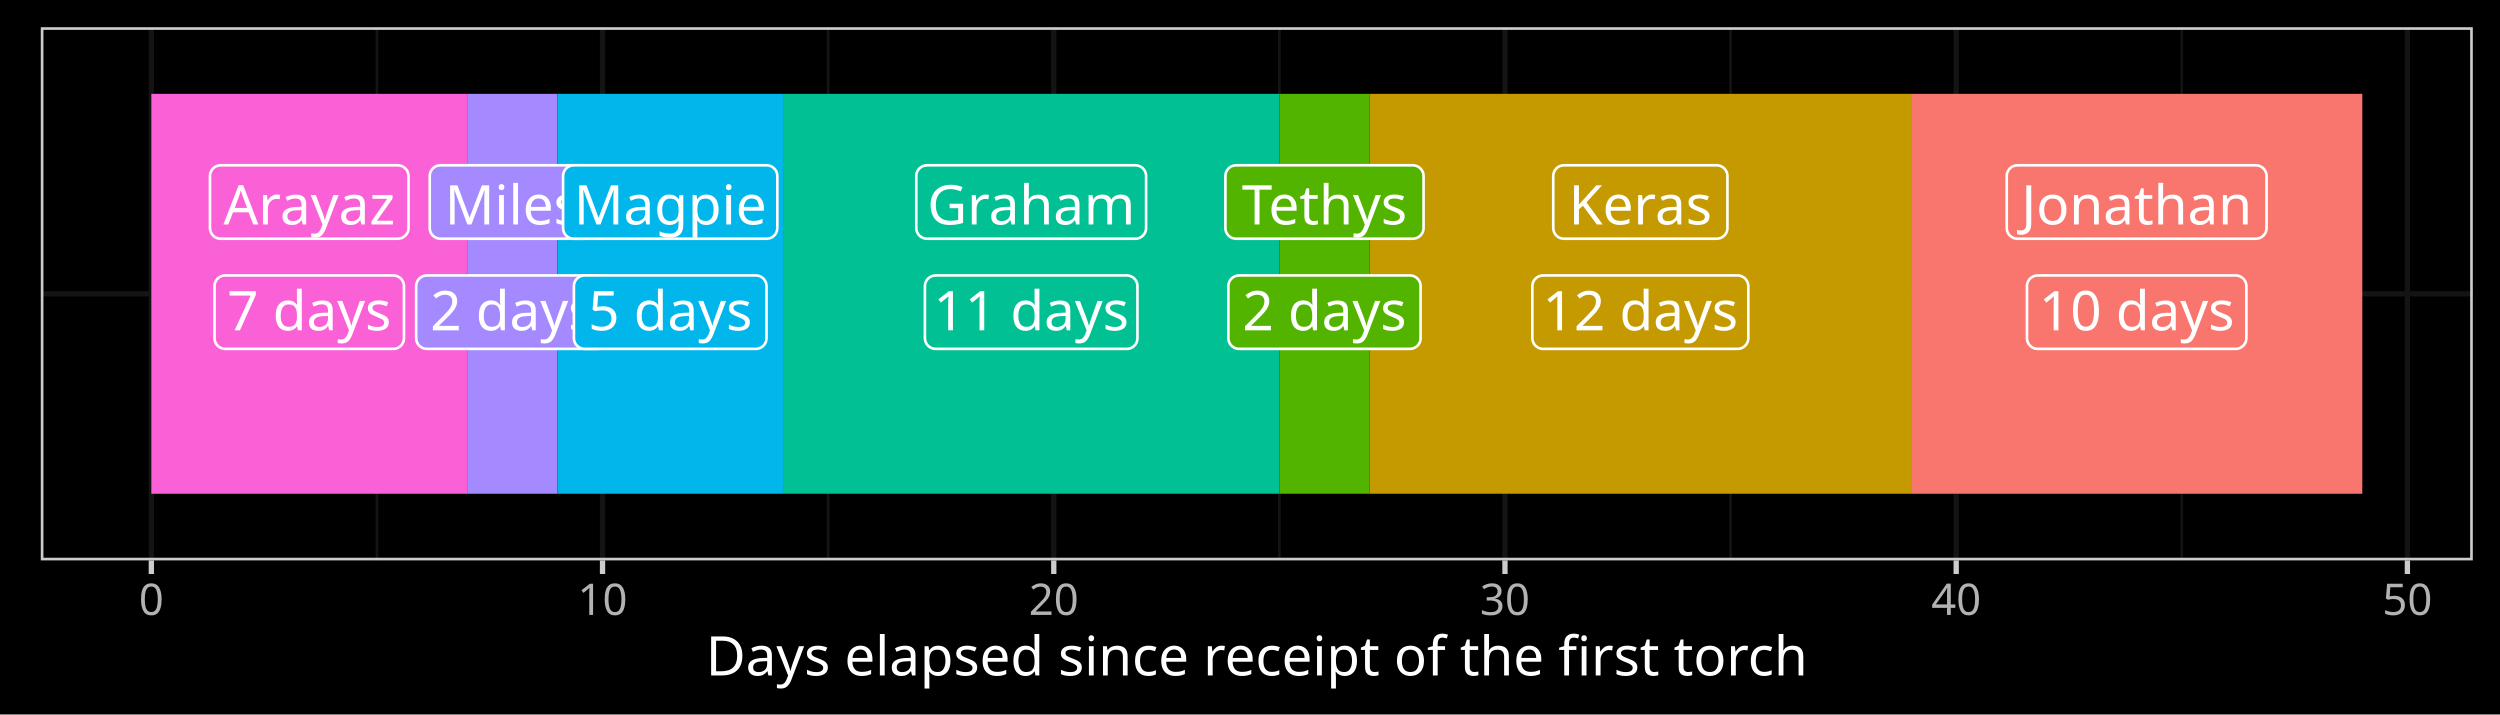
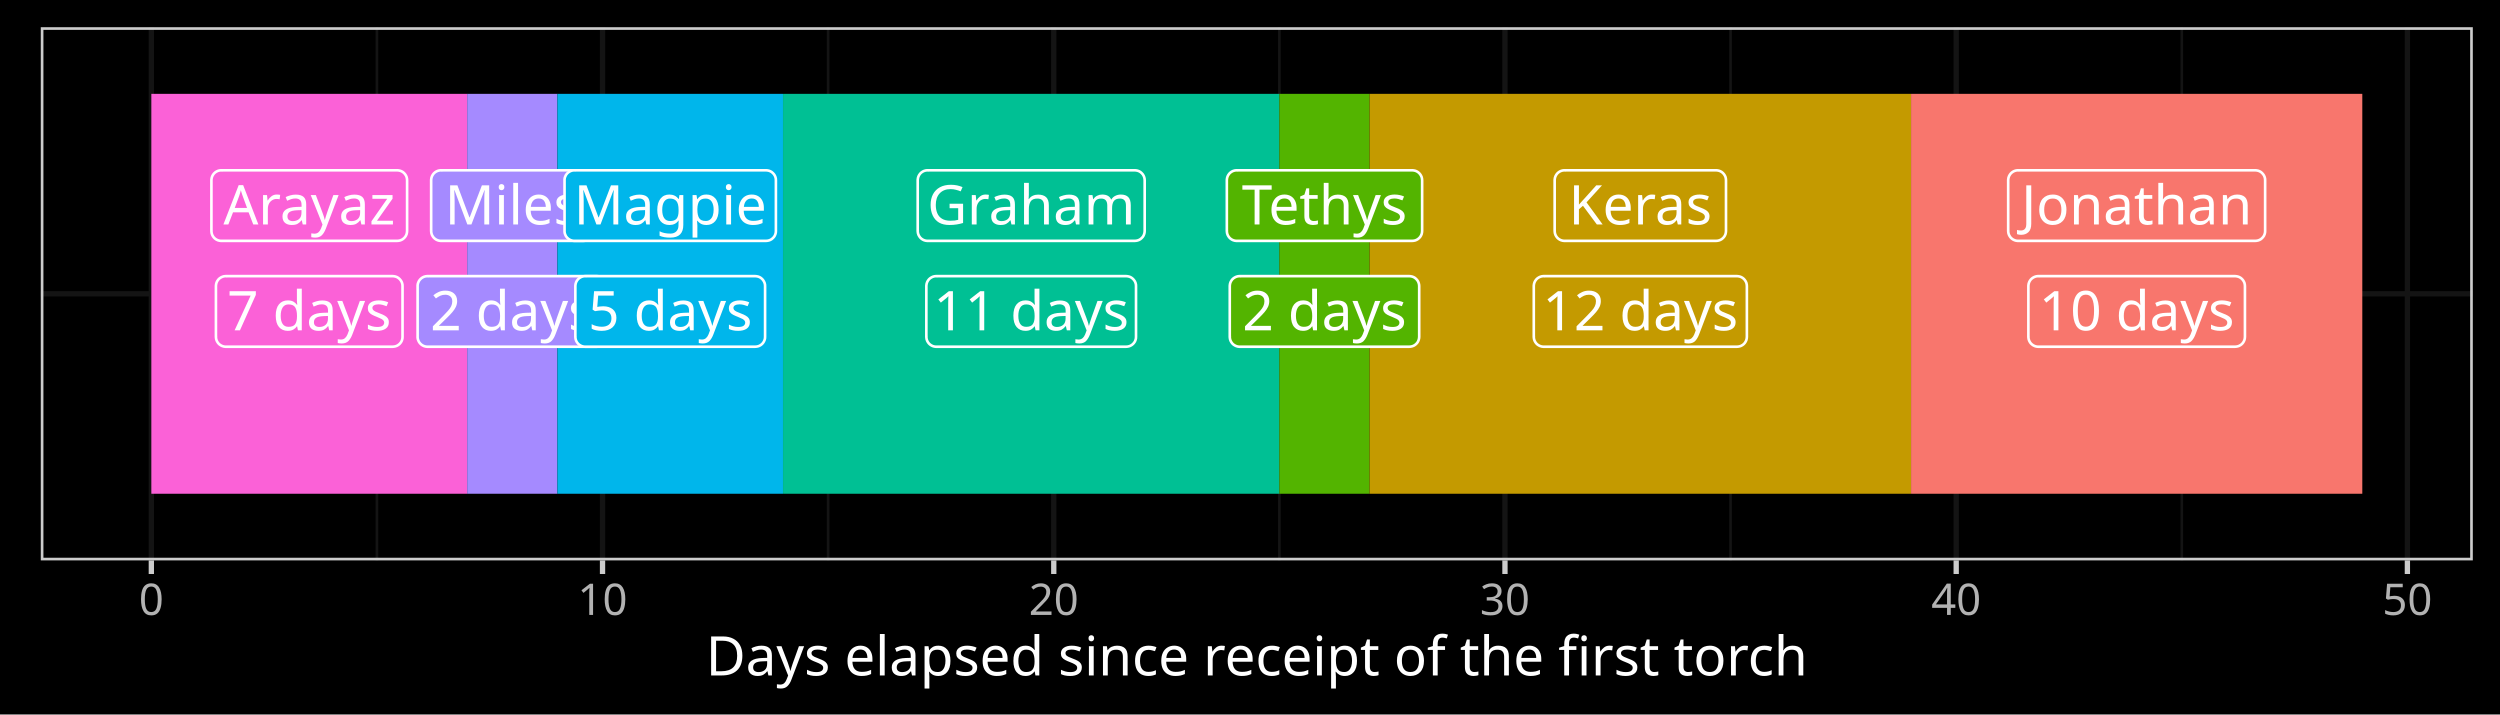
<svg xmlns="http://www.w3.org/2000/svg" class="svglite" width="504.00pt" height="144.00pt" viewBox="0 0 504.00 144.00">
  <defs>
    <style type="text/css">
    .svglite line, .svglite polyline, .svglite polygon, .svglite path, .svglite rect, .svglite circle {
      fill: none;
      stroke: #000000;
      stroke-linecap: round;
      stroke-linejoin: round;
      stroke-miterlimit: 10.00;
    }
    .svglite text {
      white-space: pre;
    }
  </style>
  </defs>
  <rect width="100%" height="100%" style="stroke: none; fill: none;" />
  <defs>
    <clipPath id="cpMC4wMHw1MDQuMDB8MC4wMHwxNDQuMDA=">
      <rect x="0.00" y="0.00" width="504.00" height="144.00" />
    </clipPath>
  </defs>
  <g clip-path="url(#cpMC4wMHw1MDQuMDB8MC4wMHwxNDQuMDA=)">
    <rect x="0.00" y="0.00" width="504.00" height="144.00" style="stroke-width: 1.07; fill: #000000;" />
  </g>
  <defs>
    <clipPath id="cpOC4yMnw0OTguNTJ8NS40OHwxMTIuOTg=">
      <rect x="8.22" y="5.48" width="490.30" height="107.50" />
    </clipPath>
  </defs>
  <g clip-path="url(#cpOC4yMnw0OTguNTJ8NS40OHwxMTIuOTg=)">
    <rect x="8.22" y="5.48" width="490.30" height="107.50" style="stroke-width: 1.07; stroke: none; fill: #000000;" />
    <polyline points="75.99,112.98 75.99,5.48 " style="stroke-width: 0.53; stroke: #141414; stroke-linecap: butt;" />
    <polyline points="166.95,112.98 166.95,5.48 " style="stroke-width: 0.53; stroke: #141414; stroke-linecap: butt;" />
    <polyline points="257.92,112.98 257.92,5.48 " style="stroke-width: 0.53; stroke: #141414; stroke-linecap: butt;" />
    <polyline points="348.88,112.98 348.88,5.48 " style="stroke-width: 0.53; stroke: #141414; stroke-linecap: butt;" />
    <polyline points="439.85,112.98 439.85,5.48 " style="stroke-width: 0.53; stroke: #141414; stroke-linecap: butt;" />
    <polyline points="8.22,59.23 498.52,59.23 " style="stroke-width: 1.07; stroke: #141414; stroke-linecap: butt;" />
    <polyline points="30.51,112.98 30.51,5.48 " style="stroke-width: 1.07; stroke: #141414; stroke-linecap: butt;" />
    <polyline points="121.47,112.98 121.47,5.48 " style="stroke-width: 1.07; stroke: #141414; stroke-linecap: butt;" />
    <polyline points="212.44,112.98 212.44,5.48 " style="stroke-width: 1.07; stroke: #141414; stroke-linecap: butt;" />
    <polyline points="303.40,112.98 303.40,5.48 " style="stroke-width: 1.07; stroke: #141414; stroke-linecap: butt;" />
    <polyline points="394.37,112.98 394.37,5.48 " style="stroke-width: 1.07; stroke: #141414; stroke-linecap: butt;" />
    <polyline points="485.33,112.98 485.33,5.48 " style="stroke-width: 1.07; stroke: #141414; stroke-linecap: butt;" />
    <rect x="30.51" y="18.92" width="63.68" height="80.62" style="stroke-width: 1.07; stroke: none; stroke-linecap: butt; stroke-linejoin: miter; fill: #FB61D7;" />
    <rect x="94.18" y="18.92" width="18.19" height="80.62" style="stroke-width: 1.07; stroke: none; stroke-linecap: butt; stroke-linejoin: miter; fill: #A58AFF;" />
    <rect x="112.37" y="18.92" width="45.48" height="80.62" style="stroke-width: 1.07; stroke: none; stroke-linecap: butt; stroke-linejoin: miter; fill: #00B6EB;" />
    <rect x="157.86" y="18.92" width="100.06" height="80.62" style="stroke-width: 1.07; stroke: none; stroke-linecap: butt; stroke-linejoin: miter; fill: #00C094;" />
    <rect x="257.92" y="18.92" width="18.19" height="80.62" style="stroke-width: 1.07; stroke: none; stroke-linecap: butt; stroke-linejoin: miter; fill: #53B400;" />
    <rect x="276.11" y="18.92" width="109.16" height="80.62" style="stroke-width: 1.07; stroke: none; stroke-linecap: butt; stroke-linejoin: miter; fill: #C49A00;" />
    <rect x="385.27" y="18.92" width="90.97" height="80.62" style="stroke-width: 1.07; stroke: none; stroke-linecap: butt; stroke-linejoin: miter; fill: #F8766D;" />
-     <polygon points="44.49,48.13 80.20,48.13 80.11,48.13 80.46,48.11 80.80,48.04 81.12,47.92 81.42,47.74 81.69,47.52 81.92,47.26 82.11,46.97 82.24,46.65 82.33,46.31 82.36,45.97 82.36,45.97 82.36,35.48 82.36,35.48 82.33,35.14 82.24,34.80 82.11,34.48 81.92,34.19 81.69,33.93 81.42,33.71 81.12,33.53 80.80,33.41 80.46,33.34 80.20,33.32 44.49,33.32 44.75,33.34 44.40,33.33 44.06,33.37 43.73,33.46 43.41,33.61 43.12,33.81 42.87,34.05 42.67,34.33 42.50,34.64 42.39,34.97 42.34,35.31 42.33,35.48 42.33,45.97 42.34,45.79 42.34,46.14 42.39,46.48 42.50,46.81 42.67,47.12 42.87,47.40 43.12,47.64 43.41,47.84 43.73,47.99 44.06,48.08 44.40,48.13 " style="stroke-width: 0.53; stroke: #FFFFFF; fill: #FB61D7;" />
+     <polygon points="44.61,48.56 80.08,48.56 80.00,48.56 80.32,48.54 80.63,48.48 80.93,48.37 81.21,48.21 81.46,48.00 81.67,47.77 81.84,47.50 81.97,47.20 82.04,46.89 82.07,46.57 82.07,46.57 82.07,36.32 82.07,36.32 82.04,36.00 81.97,35.69 81.84,35.40 81.67,35.13 81.46,34.89 81.21,34.68 80.93,34.52 80.63,34.41 80.32,34.35 80.08,34.33 44.61,34.33 44.85,34.35 44.53,34.33 44.21,34.37 43.90,34.46 43.61,34.60 43.35,34.78 43.12,35.00 42.93,35.26 42.78,35.54 42.68,35.84 42.63,36.16 42.62,36.32 42.62,46.57 42.63,46.41 42.63,46.73 42.68,47.05 42.78,47.35 42.93,47.63 43.12,47.89 43.35,48.11 43.61,48.29 43.90,48.43 44.21,48.52 44.53,48.56 " style="stroke-width: 0.53; stroke: #FFFFFF; fill: #FB61D7;" />
    <text x="62.34" y="45.25" text-anchor="middle" style="font-size: 11.04px;fill: #FFFFFF; font-family: &quot;Fira Sans&quot;;" textLength="32.82px" lengthAdjust="spacingAndGlyphs">Arayaz</text>
-     <polygon points="88.79,48.13 117.76,48.13 117.68,48.13 118.02,48.11 118.36,48.04 118.69,47.92 118.99,47.74 119.26,47.52 119.49,47.26 119.68,46.97 119.81,46.65 119.90,46.31 119.92,45.97 119.92,45.97 119.92,35.48 119.92,35.48 119.90,35.14 119.81,34.80 119.68,34.48 119.49,34.19 119.26,33.93 118.99,33.71 118.69,33.53 118.36,33.41 118.02,33.34 117.76,33.32 88.79,33.32 89.05,33.34 88.70,33.33 88.36,33.37 88.03,33.46 87.71,33.61 87.43,33.81 87.17,34.05 86.97,34.33 86.80,34.64 86.69,34.97 86.64,35.31 86.63,35.48 86.63,45.97 86.64,45.79 86.64,46.14 86.69,46.48 86.80,46.81 86.97,47.12 87.17,47.40 87.43,47.64 87.71,47.84 88.03,47.99 88.36,48.08 88.70,48.13 " style="stroke-width: 0.53; stroke: #FFFFFF; fill: #A58AFF;" />
+     <polygon points="88.91,48.56 117.65,48.56 117.57,48.56 117.89,48.54 118.20,48.48 118.50,48.37 118.78,48.21 119.03,48.00 119.24,47.77 119.41,47.50 119.53,47.20 119.61,46.89 119.64,46.57 119.64,46.57 119.64,36.32 119.64,36.32 119.61,36.00 119.53,35.69 119.41,35.40 119.24,35.13 119.03,34.89 118.78,34.68 118.50,34.52 118.20,34.41 117.89,34.35 117.65,34.33 88.91,34.33 89.15,34.35 88.83,34.33 88.51,34.37 88.20,34.46 87.91,34.60 87.65,34.78 87.42,35.00 87.23,35.26 87.08,35.54 86.98,35.84 86.93,36.16 86.92,36.32 86.92,46.57 86.93,46.41 86.93,46.73 86.98,47.05 87.08,47.35 87.23,47.63 87.42,47.89 87.65,48.11 87.91,48.29 88.20,48.43 88.51,48.52 88.83,48.56 " style="stroke-width: 0.53; stroke: #FFFFFF; fill: #A58AFF;" />
    <text x="103.28" y="45.25" text-anchor="middle" style="font-size: 11.04px;fill: #FFFFFF; font-family: &quot;Fira Sans&quot;;" textLength="26.09px" lengthAdjust="spacingAndGlyphs">Miles</text>
-     <polygon points="115.68,48.13 154.55,48.13 154.46,48.13 154.81,48.11 155.15,48.04 155.48,47.92 155.78,47.74 156.05,47.52 156.28,47.26 156.46,46.97 156.60,46.65 156.68,46.31 156.71,45.97 156.71,45.97 156.71,35.48 156.71,35.48 156.68,35.14 156.60,34.80 156.46,34.48 156.28,34.19 156.05,33.93 155.78,33.71 155.48,33.53 155.15,33.41 154.81,33.34 154.55,33.32 115.68,33.32 115.94,33.34 115.59,33.33 115.25,33.37 114.91,33.46 114.60,33.61 114.31,33.81 114.06,34.05 113.85,34.33 113.69,34.64 113.58,34.97 113.53,35.31 113.52,35.48 113.52,45.97 113.53,45.79 113.53,46.14 113.58,46.48 113.69,46.81 113.85,47.12 114.06,47.40 114.31,47.64 114.60,47.84 114.91,47.99 115.25,48.08 115.59,48.13 " style="stroke-width: 0.53; stroke: #FFFFFF; fill: #00B6EB;" />
+     <polygon points="115.79,48.56 154.44,48.56 154.36,48.56 154.68,48.54 154.99,48.48 155.29,48.37 155.57,48.21 155.81,48.00 156.03,47.77 156.20,47.50 156.32,47.20 156.40,46.89 156.42,46.57 156.42,46.57 156.42,36.32 156.42,36.32 156.40,36.00 156.32,35.69 156.20,35.40 156.03,35.13 155.81,34.89 155.57,34.68 155.29,34.52 154.99,34.41 154.68,34.35 154.44,34.33 115.79,34.33 116.03,34.35 115.71,34.33 115.40,34.37 115.09,34.46 114.80,34.60 114.54,34.78 114.31,35.00 114.11,35.26 113.97,35.54 113.86,35.84 113.81,36.16 113.81,36.32 113.81,46.57 113.81,46.41 113.81,46.73 113.86,47.05 113.97,47.35 114.11,47.63 114.31,47.89 114.54,48.11 114.80,48.29 115.09,48.43 115.40,48.52 115.71,48.56 " style="stroke-width: 0.53; stroke: #FFFFFF; fill: #00B6EB;" />
    <text x="135.12" y="45.25" text-anchor="middle" style="font-size: 11.04px;fill: #FFFFFF; font-family: &quot;Fira Sans&quot;;" textLength="35.99px" lengthAdjust="spacingAndGlyphs">Magpie</text>
-     <polygon points="186.88,48.13 228.89,48.13 228.81,48.13 229.15,48.11 229.49,48.04 229.82,47.92 230.12,47.74 230.39,47.52 230.62,47.26 230.81,46.97 230.94,46.65 231.03,46.31 231.05,45.97 231.05,45.97 231.05,35.48 231.05,35.48 231.03,35.14 230.94,34.80 230.81,34.48 230.62,34.19 230.39,33.93 230.12,33.71 229.82,33.53 229.49,33.41 229.15,33.34 228.89,33.32 186.88,33.32 187.14,33.34 186.79,33.33 186.45,33.37 186.12,33.46 185.80,33.61 185.52,33.81 185.26,34.05 185.06,34.33 184.89,34.64 184.78,34.97 184.73,35.31 184.72,35.48 184.72,45.97 184.73,45.79 184.73,46.14 184.78,46.48 184.89,46.81 185.06,47.12 185.26,47.40 185.52,47.64 185.80,47.84 186.12,47.99 186.45,48.08 186.79,48.13 " style="stroke-width: 0.53; stroke: #FFFFFF; fill: #00C094;" />
+     <polygon points="187.00,48.56 228.78,48.56 228.70,48.56 229.02,48.54 229.33,48.48 229.63,48.37 229.91,48.21 230.15,48.00 230.37,47.77 230.54,47.50 230.66,47.20 230.74,46.89 230.77,46.57 230.77,46.57 230.77,36.32 230.77,36.32 230.74,36.00 230.66,35.69 230.54,35.40 230.37,35.13 230.15,34.89 229.91,34.68 229.63,34.52 229.33,34.41 229.02,34.35 228.78,34.33 187.00,34.33 187.24,34.35 186.92,34.33 186.60,34.37 186.29,34.46 186.00,34.60 185.74,34.78 185.51,35.00 185.32,35.26 185.17,35.54 185.07,35.84 185.02,36.16 185.01,36.32 185.01,46.57 185.02,46.41 185.02,46.73 185.07,47.05 185.17,47.35 185.32,47.63 185.51,47.89 185.74,48.11 186.00,48.29 186.29,48.43 186.60,48.52 186.92,48.56 " style="stroke-width: 0.53; stroke: #FFFFFF; fill: #00C094;" />
    <text x="207.89" y="45.25" text-anchor="middle" style="font-size: 11.04px;fill: #FFFFFF; font-family: &quot;Fira Sans&quot;;" textLength="39.13px" lengthAdjust="spacingAndGlyphs">Graham</text>
-     <polygon points="249.20,48.13 284.83,48.13 284.74,48.13 285.09,48.11 285.43,48.04 285.75,47.92 286.05,47.74 286.32,47.52 286.55,47.26 286.74,46.97 286.88,46.65 286.96,46.31 286.99,45.97 286.99,45.97 286.99,35.48 286.99,35.48 286.96,35.14 286.88,34.80 286.74,34.48 286.55,34.19 286.32,33.93 286.05,33.71 285.75,33.53 285.43,33.41 285.09,33.34 284.83,33.32 249.20,33.32 249.46,33.34 249.11,33.33 248.77,33.37 248.44,33.46 248.12,33.61 247.84,33.81 247.59,34.05 247.38,34.33 247.21,34.64 247.10,34.97 247.05,35.31 247.04,35.48 247.04,45.97 247.05,45.79 247.05,46.14 247.10,46.48 247.21,46.81 247.38,47.12 247.59,47.40 247.84,47.64 248.12,47.84 248.44,47.99 248.77,48.08 249.11,48.13 " style="stroke-width: 0.53; stroke: #FFFFFF; fill: #53B400;" />
+     <polygon points="249.32,48.56 284.71,48.56 284.63,48.56 284.95,48.54 285.27,48.48 285.56,48.37 285.84,48.21 286.09,48.00 286.30,47.77 286.47,47.50 286.60,47.20 286.67,46.89 286.70,46.57 286.70,46.57 286.70,36.32 286.70,36.32 286.67,36.00 286.60,35.69 286.47,35.40 286.30,35.13 286.09,34.89 285.84,34.68 285.56,34.52 285.27,34.41 284.95,34.35 284.71,34.33 249.32,34.33 249.56,34.35 249.24,34.33 248.92,34.37 248.61,34.46 248.32,34.60 248.06,34.78 247.83,35.00 247.64,35.26 247.49,35.54 247.39,35.84 247.34,36.16 247.33,36.32 247.33,46.57 247.34,46.41 247.34,46.73 247.39,47.05 247.49,47.35 247.64,47.63 247.83,47.89 248.06,48.11 248.32,48.29 248.61,48.43 248.92,48.52 249.24,48.56 " style="stroke-width: 0.53; stroke: #FFFFFF; fill: #53B400;" />
    <text x="267.01" y="45.25" text-anchor="middle" style="font-size: 11.04px;fill: #FFFFFF; font-family: &quot;Fira Sans&quot;;" textLength="32.75px" lengthAdjust="spacingAndGlyphs">Tethys</text>
-     <polygon points="315.29,48.13 346.09,48.13 346.00,48.13 346.35,48.11 346.69,48.04 347.01,47.92 347.31,47.74 347.58,47.52 347.81,47.26 348.00,46.97 348.14,46.65 348.22,46.31 348.25,45.97 348.25,45.97 348.25,35.48 348.25,35.48 348.22,35.14 348.14,34.80 348.00,34.48 347.81,34.19 347.58,33.93 347.31,33.71 347.01,33.53 346.69,33.41 346.35,33.34 346.09,33.32 315.29,33.32 315.55,33.34 315.21,33.33 314.86,33.37 314.53,33.46 314.21,33.61 313.93,33.81 313.68,34.05 313.47,34.33 313.31,34.64 313.20,34.97 313.14,35.31 313.13,35.48 313.13,45.97 313.14,45.79 313.14,46.14 313.20,46.48 313.31,46.81 313.47,47.12 313.68,47.40 313.93,47.64 314.21,47.84 314.53,47.99 314.86,48.08 315.21,48.13 " style="stroke-width: 0.53; stroke: #FFFFFF; fill: #C49A00;" />
+     <polygon points="315.41,48.56 345.97,48.56 345.89,48.56 346.21,48.54 346.52,48.48 346.82,48.37 347.10,48.21 347.35,48.00 347.56,47.77 347.73,47.50 347.86,47.20 347.93,46.89 347.96,46.57 347.96,46.57 347.96,36.32 347.96,36.32 347.93,36.00 347.86,35.69 347.73,35.40 347.56,35.13 347.35,34.89 347.10,34.68 346.82,34.52 346.52,34.41 346.21,34.35 345.97,34.33 315.41,34.33 315.65,34.35 315.33,34.33 315.01,34.37 314.70,34.46 314.41,34.60 314.15,34.78 313.92,35.00 313.73,35.26 313.58,35.54 313.48,35.84 313.43,36.16 313.42,36.32 313.42,46.57 313.43,46.41 313.43,46.73 313.48,47.05 313.58,47.35 313.73,47.63 313.92,47.89 314.15,48.11 314.41,48.29 314.70,48.43 315.01,48.52 315.33,48.56 " style="stroke-width: 0.53; stroke: #FFFFFF; fill: #C49A00;" />
    <text x="330.69" y="45.25" text-anchor="middle" style="font-size: 11.04px;fill: #FFFFFF; font-family: &quot;Fira Sans&quot;;" textLength="27.91px" lengthAdjust="spacingAndGlyphs">Keras</text>
-     <polygon points="406.72,48.13 454.78,48.13 454.69,48.13 455.04,48.11 455.38,48.04 455.71,47.92 456.01,47.74 456.28,47.52 456.51,47.26 456.69,46.97 456.83,46.65 456.91,46.31 456.94,45.97 456.94,45.97 456.94,35.48 456.94,35.48 456.91,35.14 456.83,34.80 456.69,34.48 456.51,34.19 456.28,33.93 456.01,33.71 455.71,33.53 455.38,33.41 455.04,33.34 454.78,33.32 406.72,33.32 406.98,33.34 406.63,33.33 406.29,33.37 405.96,33.46 405.64,33.61 405.36,33.81 405.10,34.05 404.90,34.33 404.73,34.64 404.62,34.97 404.57,35.31 404.56,35.48 404.56,45.97 404.57,45.79 404.57,46.14 404.62,46.48 404.73,46.81 404.90,47.12 405.10,47.40 405.36,47.64 405.64,47.84 405.96,47.99 406.29,48.08 406.63,48.13 " style="stroke-width: 0.53; stroke: #FFFFFF; fill: #F8766D;" />
+     <polygon points="406.84,48.56 454.67,48.56 454.59,48.56 454.91,48.54 455.22,48.48 455.52,48.37 455.80,48.21 456.04,48.00 456.25,47.77 456.43,47.50 456.55,47.20 456.63,46.89 456.65,46.57 456.65,46.57 456.65,36.32 456.65,36.32 456.63,36.00 456.55,35.69 456.43,35.40 456.25,35.13 456.04,34.89 455.80,34.68 455.52,34.52 455.22,34.41 454.91,34.35 454.67,34.33 406.84,34.33 407.08,34.35 406.76,34.33 406.44,34.37 406.13,34.46 405.84,34.60 405.58,34.78 405.35,35.00 405.16,35.26 405.01,35.54 404.91,35.84 404.86,36.16 404.85,36.32 404.85,46.57 404.86,46.41 404.86,46.73 404.91,47.05 405.01,47.35 405.16,47.63 405.35,47.89 405.58,48.11 405.84,48.29 406.13,48.43 406.44,48.52 406.76,48.56 " style="stroke-width: 0.53; stroke: #FFFFFF; fill: #F8766D;" />
    <text x="430.75" y="45.25" text-anchor="middle" style="font-size: 11.04px;fill: #FFFFFF; font-family: &quot;Fira Sans&quot;;" textLength="45.18px" lengthAdjust="spacingAndGlyphs">Jonathan</text>
-     <polygon points="45.41,70.33 79.28,70.33 79.19,70.33 79.54,70.32 79.88,70.25 80.21,70.12 80.51,69.95 80.78,69.73 81.01,69.47 81.19,69.18 81.33,68.86 81.41,68.52 81.44,68.17 81.44,68.17 81.44,57.69 81.44,57.69 81.41,57.34 81.33,57.00 81.19,56.68 81.01,56.39 80.78,56.13 80.51,55.91 80.21,55.74 79.88,55.61 79.54,55.54 79.28,55.53 45.41,55.53 45.67,55.54 45.32,55.53 44.97,55.57 44.64,55.67 44.33,55.82 44.04,56.02 43.79,56.26 43.58,56.53 43.42,56.84 43.31,57.17 43.25,57.51 43.25,57.69 43.25,68.17 43.25,68.00 43.25,68.35 43.31,68.69 43.42,69.02 43.58,69.33 43.79,69.60 44.04,69.84 44.33,70.04 44.64,70.19 44.97,70.29 45.32,70.33 " style="stroke-width: 0.53; stroke: #FFFFFF; fill: #FB61D7;" />
+     <polygon points="45.52,69.90 79.17,69.90 79.09,69.90 79.41,69.88 79.72,69.82 80.02,69.71 80.29,69.55 80.54,69.35 80.75,69.11 80.93,68.84 81.05,68.54 81.13,68.23 81.15,67.91 81.15,67.91 81.15,57.66 81.15,57.66 81.13,57.34 81.05,57.03 80.93,56.74 80.75,56.47 80.54,56.23 80.29,56.02 80.02,55.86 79.72,55.75 79.41,55.69 79.17,55.67 45.52,55.67 45.76,55.69 45.44,55.67 45.12,55.71 44.82,55.80 44.53,55.94 44.26,56.12 44.03,56.34 43.84,56.60 43.69,56.88 43.59,57.18 43.54,57.50 43.53,57.66 43.53,67.91 43.54,67.75 43.54,68.07 43.59,68.39 43.69,68.69 43.84,68.97 44.03,69.23 44.26,69.45 44.53,69.63 44.82,69.77 45.12,69.86 45.44,69.90 " style="stroke-width: 0.53; stroke: #FFFFFF; fill: #FB61D7;" />
    <text x="62.34" y="66.59" text-anchor="middle" style="font-size: 11.04px;fill: #FFFFFF; font-family: &quot;Fira Sans&quot;;" textLength="31.00px" lengthAdjust="spacingAndGlyphs">7 days</text>
-     <polygon points="86.06,70.33 120.50,70.33 120.41,70.33 120.76,70.32 121.10,70.25 121.42,70.12 121.72,69.95 121.99,69.73 122.22,69.47 122.41,69.18 122.55,68.86 122.63,68.52 122.66,68.17 122.66,68.17 122.66,57.69 122.66,57.69 122.63,57.34 122.55,57.00 122.41,56.68 122.22,56.39 121.99,56.13 121.72,55.91 121.42,55.74 121.10,55.61 120.76,55.54 120.50,55.53 86.06,55.53 86.32,55.54 85.97,55.53 85.63,55.57 85.29,55.67 84.98,55.82 84.69,56.02 84.44,56.26 84.23,56.53 84.07,56.84 83.96,57.17 83.91,57.51 83.90,57.69 83.90,68.17 83.91,68.00 83.91,68.35 83.96,68.69 84.07,69.02 84.23,69.33 84.44,69.60 84.69,69.84 84.98,70.04 85.29,70.19 85.63,70.29 85.97,70.33 " style="stroke-width: 0.53; stroke: #FFFFFF; fill: #A58AFF;" />
+     <polygon points="86.17,69.90 120.38,69.90 120.30,69.90 120.62,69.88 120.93,69.82 121.23,69.71 121.51,69.55 121.76,69.35 121.97,69.11 122.14,68.84 122.27,68.54 122.34,68.23 122.37,67.91 122.37,67.91 122.37,57.66 122.37,57.66 122.34,57.34 122.27,57.03 122.14,56.74 121.97,56.47 121.76,56.23 121.51,56.02 121.23,55.86 120.93,55.75 120.62,55.69 120.38,55.67 86.17,55.67 86.41,55.69 86.09,55.67 85.78,55.71 85.47,55.80 85.18,55.94 84.92,56.12 84.69,56.34 84.49,56.60 84.35,56.88 84.24,57.18 84.19,57.50 84.19,57.66 84.19,67.91 84.19,67.75 84.19,68.07 84.24,68.39 84.35,68.69 84.49,68.97 84.69,69.23 84.92,69.45 85.18,69.63 85.47,69.77 85.78,69.86 86.09,69.90 " style="stroke-width: 0.53; stroke: #FFFFFF; fill: #A58AFF;" />
    <text x="103.28" y="66.59" text-anchor="middle" style="font-size: 11.04px;fill: #FFFFFF; font-family: &quot;Fira Sans&quot;;" textLength="31.56px" lengthAdjust="spacingAndGlyphs">2 days</text>
-     <polygon points="117.86,70.33 152.37,70.33 152.28,70.33 152.63,70.32 152.97,70.25 153.30,70.12 153.60,69.95 153.87,69.73 154.10,69.47 154.28,69.18 154.42,68.86 154.50,68.52 154.53,68.17 154.53,68.17 154.53,57.69 154.53,57.69 154.50,57.34 154.42,57.00 154.28,56.68 154.10,56.39 153.87,56.13 153.60,55.91 153.30,55.74 152.97,55.61 152.63,55.54 152.37,55.53 117.86,55.53 118.12,55.54 117.77,55.53 117.43,55.57 117.09,55.67 116.78,55.82 116.49,56.02 116.24,56.26 116.03,56.53 115.87,56.84 115.76,57.17 115.71,57.51 115.70,57.69 115.70,68.17 115.71,68.00 115.71,68.35 115.76,68.69 115.87,69.02 116.03,69.33 116.24,69.60 116.49,69.84 116.78,70.04 117.09,70.19 117.43,70.29 117.77,70.33 " style="stroke-width: 0.53; stroke: #FFFFFF; fill: #00B6EB;" />
+     <polygon points="117.98,69.90 152.25,69.90 152.17,69.90 152.49,69.88 152.81,69.82 153.11,69.71 153.38,69.55 153.63,69.35 153.84,69.11 154.01,68.84 154.14,68.54 154.22,68.23 154.24,67.91 154.24,67.91 154.24,57.66 154.24,57.66 154.22,57.34 154.14,57.03 154.01,56.74 153.84,56.47 153.63,56.23 153.38,56.02 153.11,55.86 152.81,55.75 152.49,55.69 152.25,55.67 117.98,55.67 118.22,55.69 117.90,55.67 117.58,55.71 117.27,55.80 116.98,55.94 116.72,56.12 116.49,56.34 116.30,56.60 116.15,56.88 116.05,57.18 116.00,57.50 115.99,57.66 115.99,67.91 116.00,67.75 116.00,68.07 116.05,68.39 116.15,68.69 116.30,68.97 116.49,69.23 116.72,69.45 116.98,69.63 117.27,69.77 117.58,69.86 117.90,69.90 " style="stroke-width: 0.53; stroke: #FFFFFF; fill: #00B6EB;" />
    <text x="135.12" y="66.59" text-anchor="middle" style="font-size: 11.04px;fill: #FFFFFF; font-family: &quot;Fira Sans&quot;;" textLength="31.63px" lengthAdjust="spacingAndGlyphs">5 days</text>
-     <polygon points="188.62,70.33 227.15,70.33 227.06,70.33 227.41,70.32 227.75,70.25 228.08,70.12 228.38,69.95 228.65,69.73 228.88,69.47 229.06,69.18 229.20,68.86 229.28,68.52 229.31,68.17 229.31,68.17 229.31,57.69 229.31,57.69 229.28,57.34 229.20,57.00 229.06,56.68 228.88,56.39 228.65,56.13 228.38,55.91 228.08,55.74 227.75,55.61 227.41,55.54 227.15,55.53 188.62,55.53 188.88,55.54 188.54,55.53 188.19,55.57 187.86,55.67 187.54,55.82 187.26,56.02 187.01,56.26 186.80,56.53 186.64,56.84 186.53,57.17 186.47,57.51 186.46,57.69 186.46,68.17 186.47,68.00 186.47,68.35 186.53,68.69 186.64,69.02 186.80,69.33 187.01,69.60 187.26,69.84 187.54,70.04 187.86,70.19 188.19,70.29 188.54,70.33 " style="stroke-width: 0.53; stroke: #FFFFFF; fill: #00C094;" />
+     <polygon points="188.74,69.90 227.04,69.90 226.96,69.90 227.28,69.88 227.59,69.82 227.89,69.71 228.16,69.55 228.41,69.35 228.62,69.11 228.80,68.84 228.92,68.54 229.00,68.23 229.02,67.91 229.02,67.91 229.02,57.66 229.02,57.66 229.00,57.34 228.92,57.03 228.80,56.74 228.62,56.47 228.41,56.23 228.16,56.02 227.89,55.86 227.59,55.75 227.28,55.69 227.04,55.67 188.74,55.67 188.98,55.69 188.66,55.67 188.34,55.71 188.03,55.80 187.75,55.94 187.48,56.12 187.25,56.34 187.06,56.60 186.91,56.88 186.81,57.18 186.76,57.50 186.75,57.66 186.75,67.91 186.76,67.75 186.76,68.07 186.81,68.39 186.91,68.69 187.06,68.97 187.25,69.23 187.48,69.45 187.75,69.63 188.03,69.77 188.34,69.86 188.66,69.90 " style="stroke-width: 0.53; stroke: #FFFFFF; fill: #00C094;" />
    <text x="207.89" y="66.59" text-anchor="middle" style="font-size: 11.04px;fill: #FFFFFF; font-family: &quot;Fira Sans&quot;;" textLength="35.65px" lengthAdjust="spacingAndGlyphs">11 days</text>
-     <polygon points="249.80,70.33 284.23,70.33 284.15,70.33 284.49,70.32 284.83,70.25 285.16,70.12 285.46,69.95 285.73,69.73 285.96,69.47 286.15,69.18 286.28,68.86 286.37,68.52 286.39,68.17 286.39,68.17 286.39,57.69 286.39,57.69 286.37,57.34 286.28,57.00 286.15,56.68 285.96,56.39 285.73,56.13 285.46,55.91 285.16,55.74 284.83,55.61 284.49,55.54 284.23,55.53 249.80,55.53 250.06,55.54 249.71,55.53 249.36,55.57 249.03,55.67 248.72,55.82 248.43,56.02 248.18,56.26 247.97,56.53 247.81,56.84 247.70,57.17 247.64,57.51 247.64,57.69 247.64,68.17 247.64,68.00 247.64,68.35 247.70,68.69 247.81,69.02 247.97,69.33 248.18,69.60 248.43,69.84 248.72,70.04 249.03,70.19 249.36,70.29 249.71,70.33 " style="stroke-width: 0.53; stroke: #FFFFFF; fill: #53B400;" />
+     <polygon points="249.91,69.90 284.12,69.90 284.04,69.90 284.36,69.88 284.67,69.82 284.97,69.71 285.25,69.55 285.49,69.35 285.71,69.11 285.88,68.84 286.00,68.54 286.08,68.23 286.11,67.91 286.11,67.91 286.11,57.66 286.11,57.66 286.08,57.34 286.00,57.03 285.88,56.74 285.71,56.47 285.49,56.23 285.25,56.02 284.97,55.86 284.67,55.75 284.36,55.69 284.12,55.67 249.91,55.67 250.15,55.69 249.83,55.67 249.51,55.71 249.21,55.80 248.92,55.94 248.65,56.12 248.42,56.34 248.23,56.60 248.08,56.88 247.98,57.18 247.93,57.50 247.92,57.66 247.92,67.91 247.93,67.75 247.93,68.07 247.98,68.39 248.08,68.69 248.23,68.97 248.42,69.23 248.65,69.45 248.92,69.63 249.21,69.77 249.51,69.86 249.83,69.90 " style="stroke-width: 0.53; stroke: #FFFFFF; fill: #53B400;" />
    <text x="267.01" y="66.59" text-anchor="middle" style="font-size: 11.04px;fill: #FFFFFF; font-family: &quot;Fira Sans&quot;;" textLength="31.56px" lengthAdjust="spacingAndGlyphs">2 days</text>
-     <polygon points="311.08,70.33 350.30,70.33 350.21,70.33 350.56,70.32 350.90,70.25 351.22,70.12 351.52,69.95 351.79,69.73 352.02,69.47 352.21,69.18 352.34,68.86 352.43,68.52 352.46,68.17 352.46,68.17 352.46,57.69 352.46,57.69 352.43,57.34 352.34,57.00 352.21,56.68 352.02,56.39 351.79,56.13 351.52,55.91 351.22,55.74 350.90,55.61 350.56,55.54 350.30,55.53 311.08,55.53 311.34,55.54 311.00,55.53 310.65,55.57 310.32,55.67 310.00,55.82 309.72,56.02 309.47,56.26 309.26,56.53 309.10,56.84 308.99,57.17 308.93,57.51 308.92,57.69 308.92,68.17 308.93,68.00 308.93,68.35 308.99,68.69 309.10,69.02 309.26,69.33 309.47,69.60 309.72,69.84 310.00,70.04 310.32,70.19 310.65,70.29 311.00,70.33 " style="stroke-width: 0.53; stroke: #FFFFFF; fill: #C49A00;" />
+     <polygon points="311.20,69.90 350.18,69.90 350.10,69.90 350.42,69.88 350.73,69.82 351.03,69.71 351.31,69.55 351.56,69.35 351.77,69.11 351.94,68.84 352.07,68.54 352.14,68.23 352.17,67.91 352.17,67.91 352.17,57.66 352.17,57.66 352.14,57.34 352.07,57.03 351.94,56.74 351.77,56.47 351.56,56.23 351.31,56.02 351.03,55.86 350.73,55.75 350.42,55.69 350.18,55.67 311.20,55.67 311.44,55.69 311.12,55.67 310.80,55.71 310.50,55.80 310.21,55.94 309.94,56.12 309.71,56.34 309.52,56.60 309.37,56.88 309.27,57.18 309.22,57.50 309.21,57.66 309.21,67.91 309.22,67.75 309.22,68.07 309.27,68.39 309.37,68.69 309.52,68.97 309.71,69.23 309.94,69.45 310.21,69.63 310.50,69.77 310.80,69.86 311.12,69.90 " style="stroke-width: 0.53; stroke: #FFFFFF; fill: #C49A00;" />
    <text x="330.69" y="66.59" text-anchor="middle" style="font-size: 11.04px;fill: #FFFFFF; font-family: &quot;Fira Sans&quot;;" textLength="36.33px" lengthAdjust="spacingAndGlyphs">12 days</text>
-     <polygon points="410.80,70.33 450.71,70.33 450.62,70.33 450.97,70.32 451.31,70.25 451.63,70.12 451.93,69.95 452.20,69.73 452.43,69.47 452.62,69.18 452.76,68.86 452.84,68.52 452.87,68.17 452.87,68.17 452.87,57.69 452.87,57.69 452.84,57.34 452.76,57.00 452.62,56.68 452.43,56.39 452.20,56.13 451.93,55.91 451.63,55.74 451.31,55.61 450.97,55.54 450.71,55.53 410.80,55.53 411.06,55.54 410.71,55.53 410.36,55.57 410.03,55.67 409.72,55.82 409.43,56.02 409.18,56.26 408.97,56.53 408.81,56.84 408.70,57.17 408.64,57.51 408.64,57.69 408.64,68.17 408.64,68.00 408.64,68.35 408.70,68.69 408.81,69.02 408.97,69.33 409.18,69.60 409.43,69.84 409.72,70.04 410.03,70.19 410.36,70.29 410.71,70.33 " style="stroke-width: 0.53; stroke: #FFFFFF; fill: #F8766D;" />
+     <polygon points="410.91,69.90 450.59,69.90 450.51,69.90 450.83,69.88 451.14,69.82 451.44,69.71 451.72,69.55 451.97,69.35 452.18,69.11 452.35,68.84 452.48,68.54 452.55,68.23 452.58,67.91 452.58,67.91 452.58,57.66 452.58,57.66 452.55,57.34 452.48,57.03 452.35,56.74 452.18,56.47 451.97,56.23 451.72,56.02 451.44,55.86 451.14,55.75 450.83,55.69 450.59,55.67 410.91,55.67 411.15,55.69 410.83,55.67 410.51,55.71 410.21,55.80 409.92,55.94 409.66,56.12 409.42,56.34 409.23,56.60 409.08,56.88 408.98,57.18 408.93,57.50 408.92,57.66 408.92,67.91 408.93,67.75 408.93,68.07 408.98,68.39 409.08,68.69 409.23,68.97 409.42,69.23 409.66,69.45 409.92,69.63 410.21,69.77 410.51,69.86 410.83,69.90 " style="stroke-width: 0.53; stroke: #FFFFFF; fill: #F8766D;" />
    <text x="430.75" y="66.59" text-anchor="middle" style="font-size: 11.04px;fill: #FFFFFF; font-family: &quot;Fira Sans&quot;;" textLength="37.03px" lengthAdjust="spacingAndGlyphs">10 days</text>
    <rect x="8.22" y="5.48" width="490.30" height="107.50" style="stroke-width: 1.07; stroke: #CCCCCC;" />
  </g>
  <g clip-path="url(#cpMC4wMHw1MDQuMDB8MC4wMHwxNDQuMDA=)">
    <polyline points="30.51,115.72 30.51,112.98 " style="stroke-width: 1.07; stroke: #CCCCCC; stroke-linecap: butt;" />
    <polyline points="121.47,115.72 121.47,112.98 " style="stroke-width: 1.07; stroke: #CCCCCC; stroke-linecap: butt;" />
    <polyline points="212.44,115.72 212.44,112.98 " style="stroke-width: 1.07; stroke: #CCCCCC; stroke-linecap: butt;" />
    <polyline points="303.40,115.72 303.40,112.98 " style="stroke-width: 1.07; stroke: #CCCCCC; stroke-linecap: butt;" />
    <polyline points="394.37,115.72 394.37,112.98 " style="stroke-width: 1.07; stroke: #CCCCCC; stroke-linecap: butt;" />
    <polyline points="485.33,115.72 485.33,112.98 " style="stroke-width: 1.07; stroke: #CCCCCC; stroke-linecap: butt;" />
    <text x="30.51" y="123.97" text-anchor="middle" style="font-size: 8.80px;fill: #B2B2B2; font-family: &quot;Fira Sans&quot;;" textLength="4.91px" lengthAdjust="spacingAndGlyphs">0</text>
    <text x="121.47" y="123.97" text-anchor="middle" style="font-size: 8.80px;fill: #B2B2B2; font-family: &quot;Fira Sans&quot;;" textLength="8.72px" lengthAdjust="spacingAndGlyphs">10</text>
    <text x="212.44" y="123.97" text-anchor="middle" style="font-size: 8.80px;fill: #B2B2B2; font-family: &quot;Fira Sans&quot;;" textLength="9.27px" lengthAdjust="spacingAndGlyphs">20</text>
    <text x="303.40" y="123.97" text-anchor="middle" style="font-size: 8.80px;fill: #B2B2B2; font-family: &quot;Fira Sans&quot;;" textLength="9.30px" lengthAdjust="spacingAndGlyphs">30</text>
    <text x="394.37" y="123.97" text-anchor="middle" style="font-size: 8.80px;fill: #B2B2B2; font-family: &quot;Fira Sans&quot;;" textLength="9.59px" lengthAdjust="spacingAndGlyphs">40</text>
    <text x="485.33" y="123.97" text-anchor="middle" style="font-size: 8.80px;fill: #B2B2B2; font-family: &quot;Fira Sans&quot;;" textLength="9.32px" lengthAdjust="spacingAndGlyphs">50</text>
    <text x="253.37" y="136.17" text-anchor="middle" style="font-size: 11.00px;fill: #FFFFFF; font-family: &quot;Fira Sans&quot;;" textLength="217.55px" lengthAdjust="spacingAndGlyphs">Days elapsed since receipt of the first torch</text>
  </g>
</svg>
